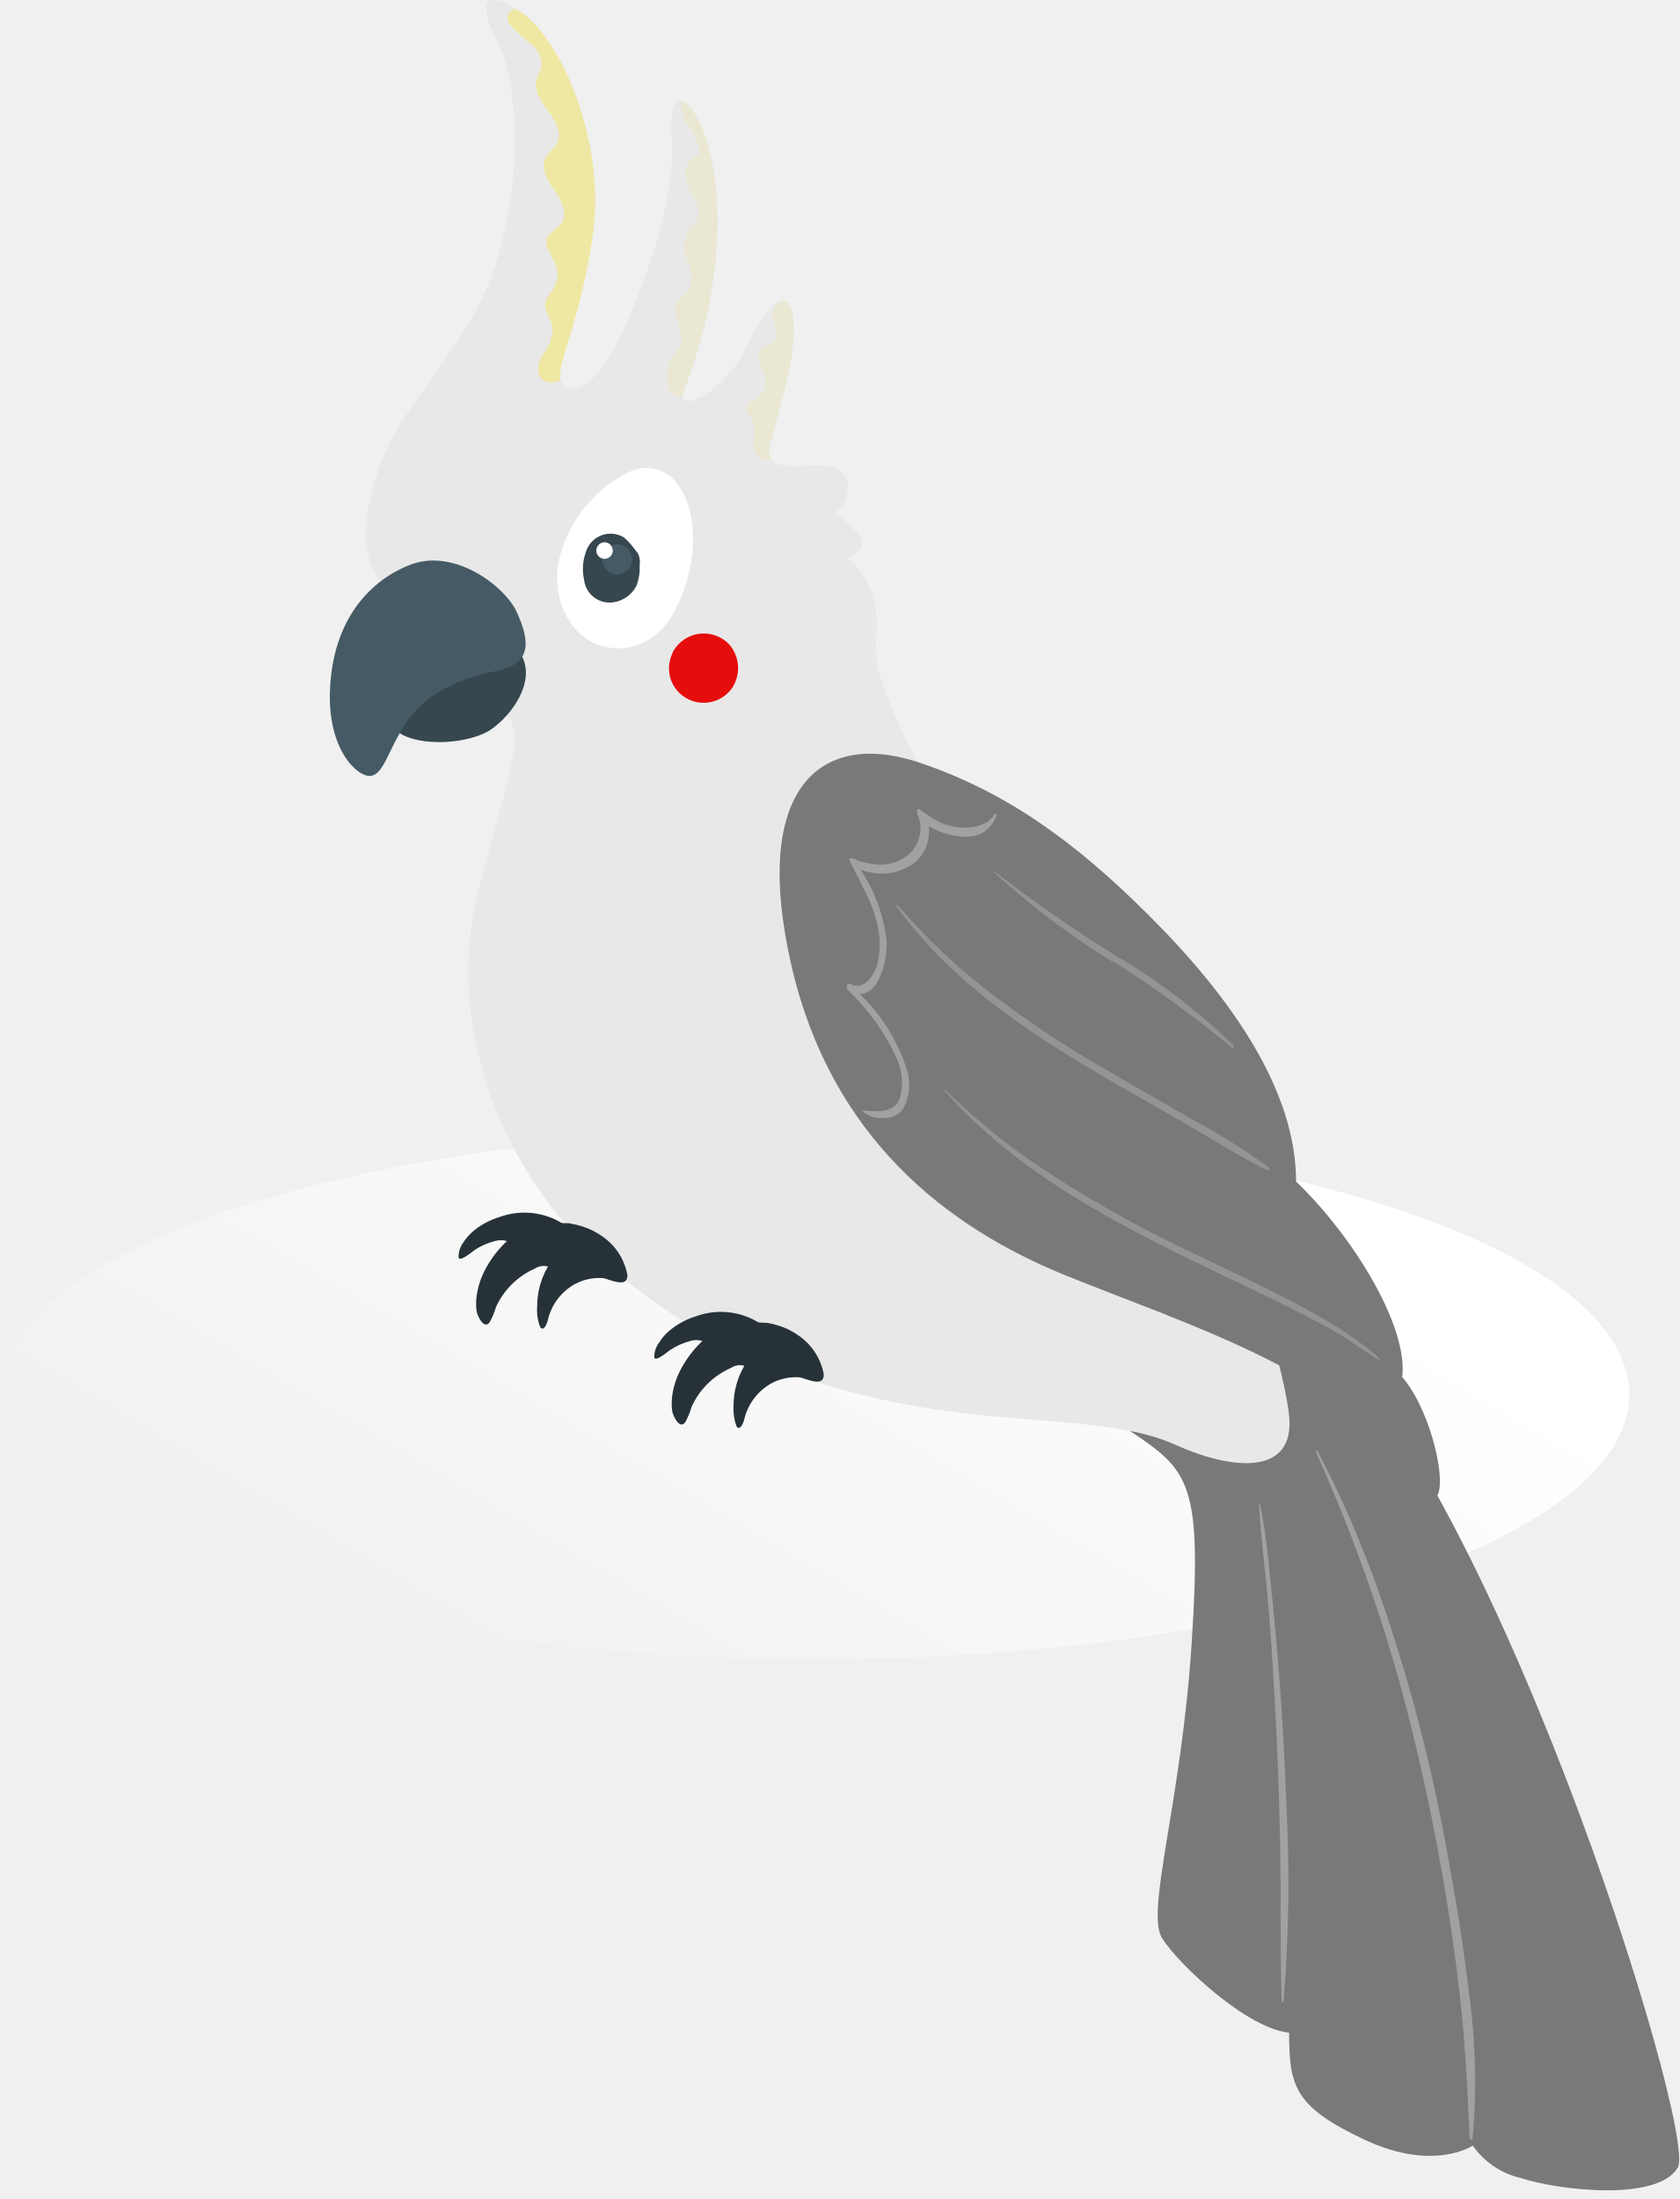
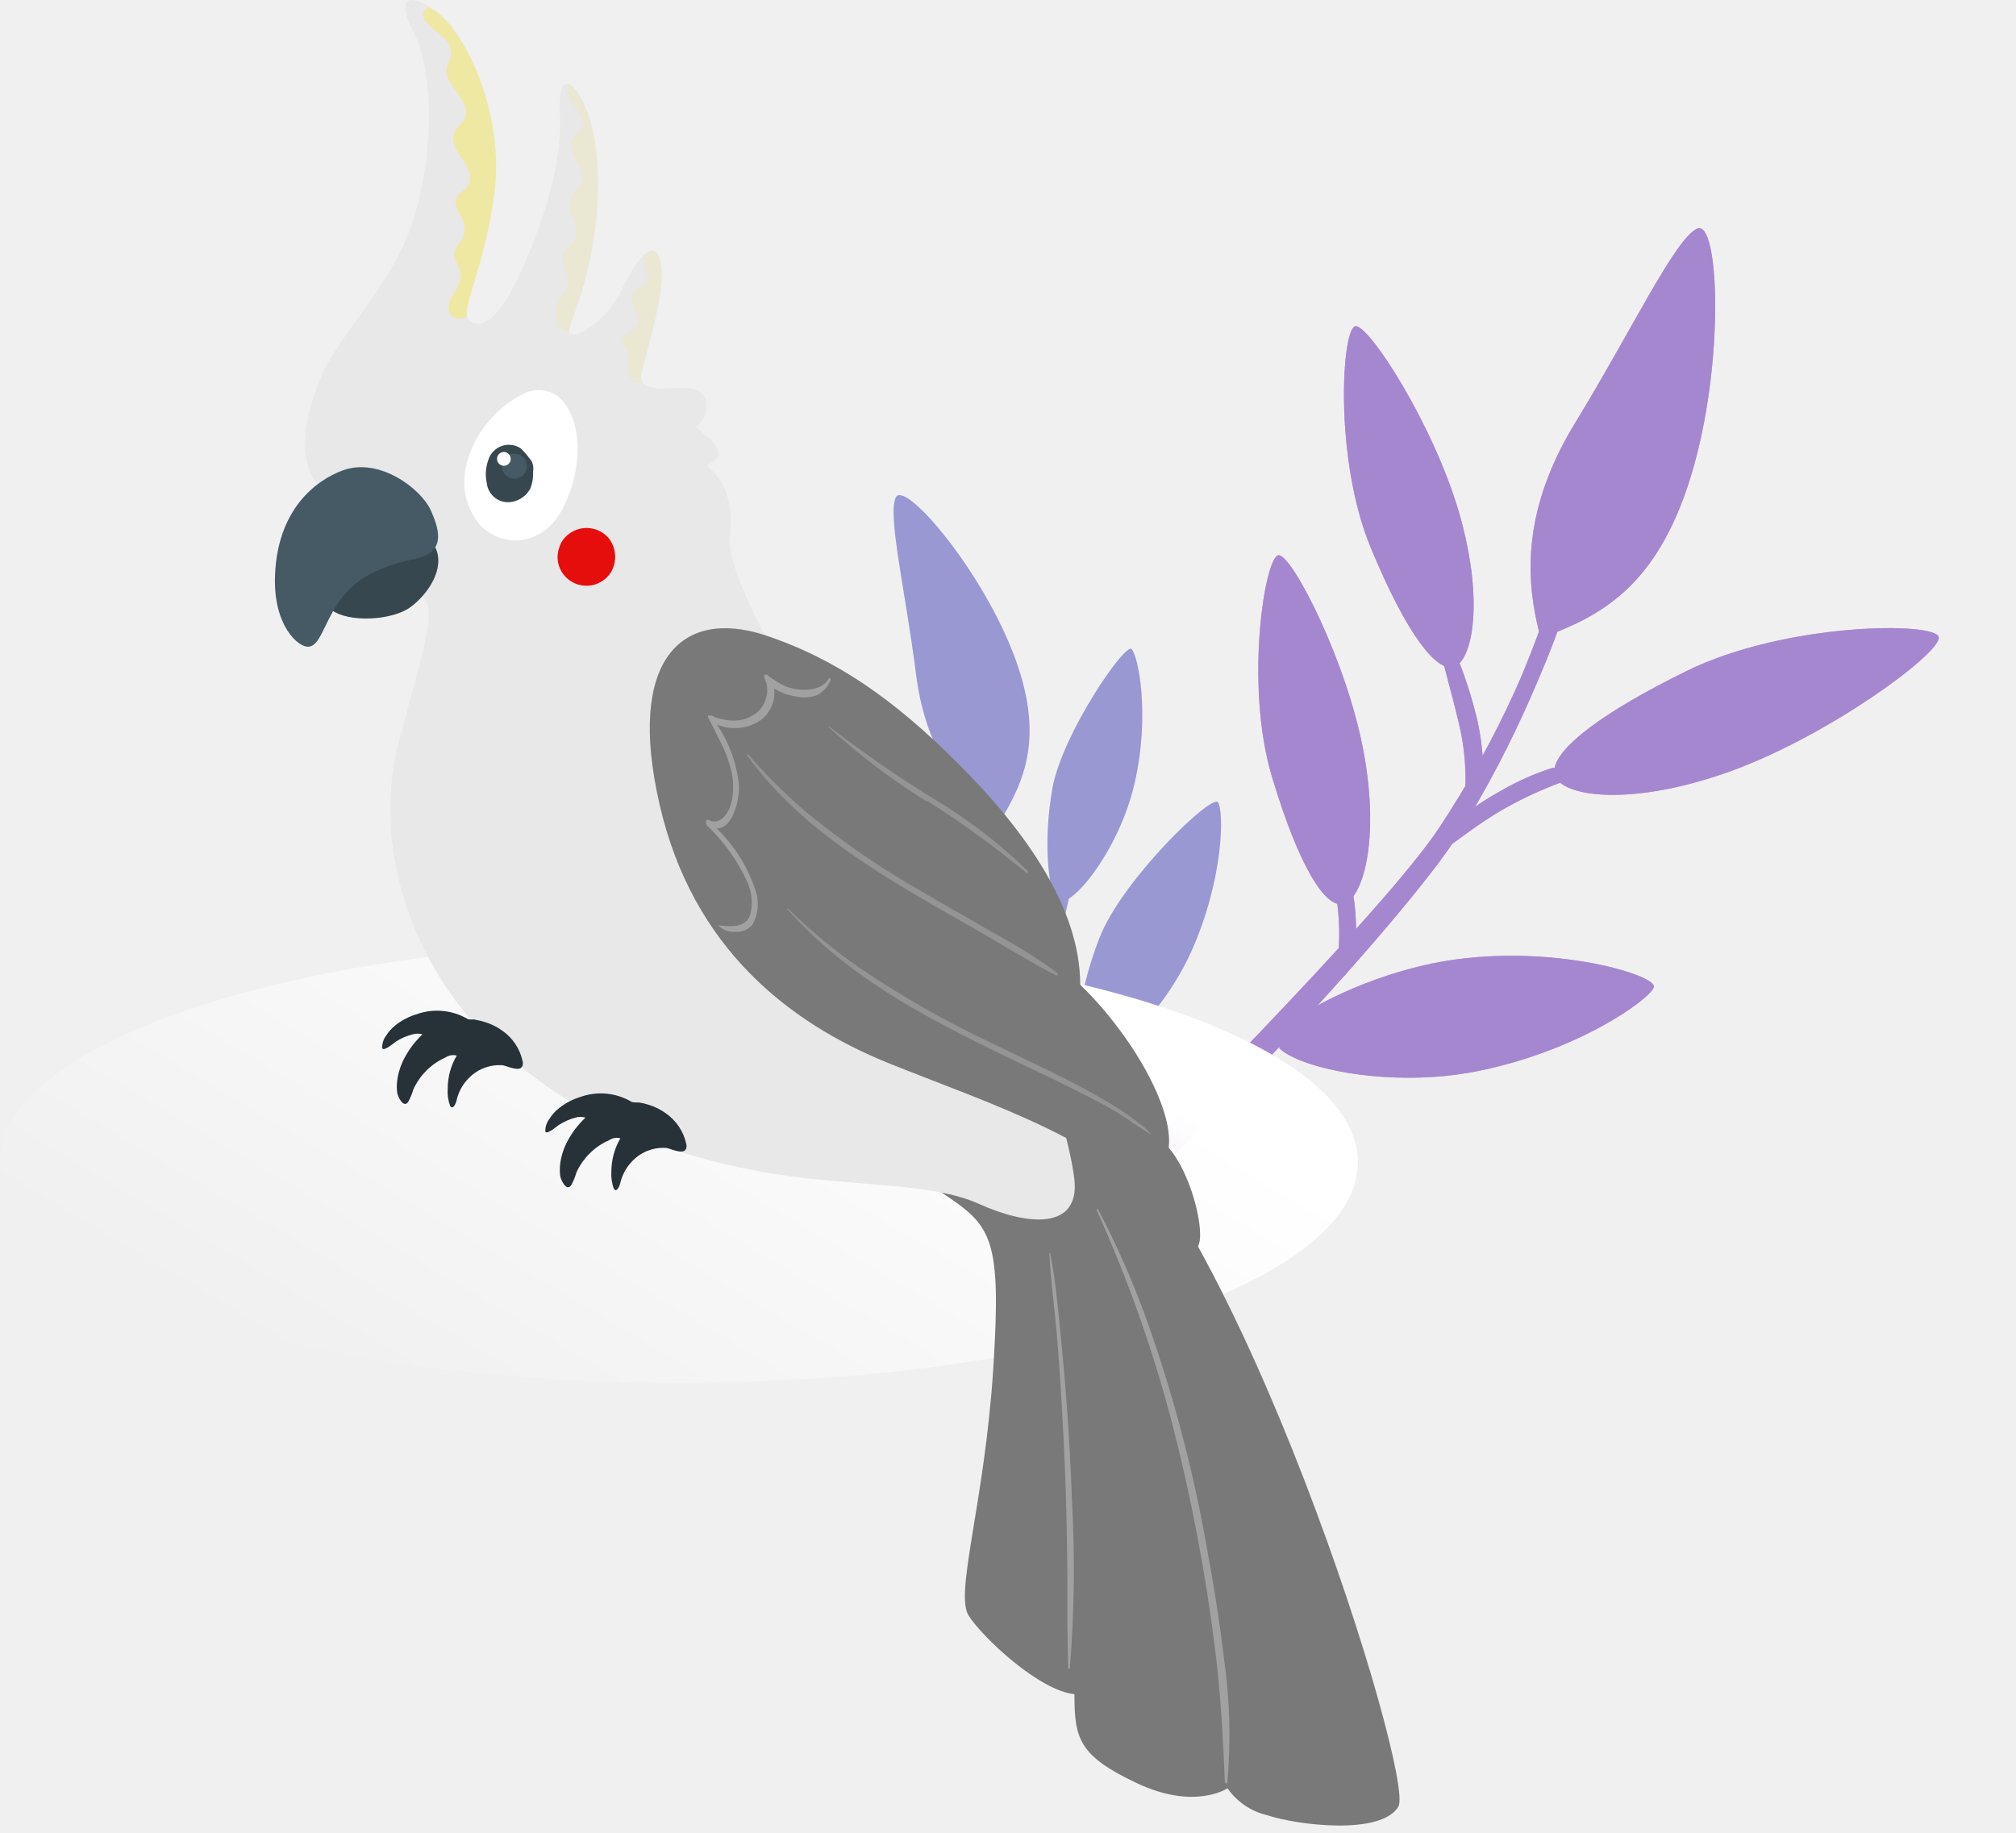
- <svg xmlns="http://www.w3.org/2000/svg" width="168" height="220" viewBox="0 0 168 220" fill="none">
+ <svg xmlns="http://www.w3.org/2000/svg" width="242" height="220" viewBox="0 0 242 220" fill="none">
+   <path d="M181.893 82.857C179.282 88.608 176.218 94.142 172.729 99.407C166.046 109.502 136.728 138.963 128.071 147.336L129.116 149.232C129.132 149.236 129.148 149.237 129.164 149.234C129.18 149.231 129.195 149.225 129.208 149.216C139.132 141.821 168.774 110.388 175.247 99.889C178.471 94.681 181.319 89.25 183.77 83.637C186.325 77.797 188.989 71.31 189.672 64.909C189.722 64.461 188.895 64.775 188.802 65.058C186.347 70.928 184.529 77.035 181.893 82.857Z" fill="#BA68C8" />
+   <path d="M184.942 76.603C183.351 70.59 182.204 62.02 189.081 50.761C195.959 39.502 201.033 28.723 203.706 27.451C206.38 26.178 207.105 43.696 202.966 57.19C198.826 70.684 191.891 74.051 184.942 76.603Z" fill="#BA68C8" />
+   <path d="M174.535 80.059C176.732 79.307 178.209 72.221 175.186 61.677C172.162 51.133 164.42 39.084 162.735 39.151C161.05 39.219 160.109 54.979 164.502 65.635C168.896 76.292 172.475 80.693 174.535 80.059Z" fill="#BA68C8" />
+   <path d="M232.733 76.511C232.514 74.585 214.357 74.697 202.456 80.544C192.121 85.621 187.123 89.663 186.621 92.152C186.468 92.178 186.315 92.204 186.163 92.231C184.164 92.888 182.237 93.743 180.408 94.783C176.922 96.728 172.976 99.381 171.208 103.107C171.104 103.329 171.491 103.295 171.59 103.231C174.704 101.129 177.549 98.743 180.808 96.945C182.888 95.783 185.055 94.783 187.289 93.955C189.562 95.861 197.253 96.372 207.833 92.541C219.708 88.206 232.934 78.425 232.733 76.511Z" fill="#BA68C8" />
+   <path d="M161.242 108.514C163.506 107.971 165.677 101.081 163.694 90.281C161.711 79.481 155.186 66.737 153.52 66.644C151.855 66.552 149.36 82.137 152.678 93.212C155.997 104.288 159.144 109.014 161.242 108.514Z" fill="#BA68C8" />
+   <path d="M177.064 96.453C177.867 95.091 178.208 93.507 178.037 91.935C177.97 90.073 177.733 88.22 177.329 86.4C176.403 82.545 175.058 78.802 173.32 75.239C173.148 74.875 172.276 75.197 172.356 75.576C173.088 79.316 174.207 82.927 175.074 86.628C175.499 88.34 175.766 90.088 175.87 91.849C175.916 92.674 175.935 93.519 175.905 94.357C175.875 95.195 175.667 96.094 176.158 96.67C176.373 96.916 176.968 96.626 177.064 96.453Z" fill="#BA68C8" />
+   <path d="M162.701 109.507C162.588 108.016 162.336 106.539 161.948 105.095C161.569 103.658 160.99 102.282 160.23 101.005C160.05 100.69 159.384 100.929 159.459 101.278C160.001 104.042 160.398 106.832 160.649 109.637C160.766 110.965 160.789 112.3 160.718 113.631C160.684 114.716 160.365 115.772 159.795 116.695C159.329 117.466 159.887 118.25 160.7 117.672C163.209 116.081 162.842 111.996 162.701 109.507Z" fill="#BA68C8" />
+   <path d="M153.727 123.763L153.577 125.831C156.017 128.258 166.964 130.633 177.267 128.593C189.349 126.202 197.972 120.019 198.531 118.509C199.091 117 184.672 112.688 170.903 115.869C162.773 117.758 155.796 121.619 153.727 123.763Z" fill="#BA68C8" />
+   <g opacity="0.65">
+     <path d="M181.893 82.857C179.282 88.608 176.218 94.142 172.729 99.407C166.046 109.502 136.728 138.963 128.071 147.336L129.116 149.232C129.132 149.236 129.148 149.237 129.164 149.234C129.18 149.231 129.195 149.225 129.208 149.216C139.132 141.821 168.774 110.388 175.247 99.889C178.471 94.681 181.319 89.25 183.77 83.637C186.325 77.797 188.989 71.31 189.672 64.909C189.722 64.461 188.895 64.775 188.802 65.058C186.347 70.928 184.529 77.035 181.893 82.857Z" fill="#9998D3" />
+     <path d="M184.942 76.603C183.351 70.59 182.204 62.02 189.081 50.761C195.959 39.502 201.033 28.723 203.706 27.451C206.38 26.178 207.105 43.696 202.966 57.19C198.826 70.684 191.891 74.051 184.942 76.603Z" fill="#9998D3" />
+     <path d="M174.535 80.059C176.732 79.307 178.209 72.221 175.186 61.677C172.162 51.133 164.42 39.084 162.735 39.151C161.05 39.219 160.109 54.979 164.502 65.635C168.896 76.292 172.475 80.693 174.535 80.059Z" fill="#9998D3" />
+     <path d="M232.733 76.511C232.514 74.585 214.357 74.697 202.456 80.544C192.121 85.621 187.123 89.663 186.621 92.152C186.468 92.178 186.315 92.204 186.163 92.231C184.164 92.888 182.237 93.743 180.408 94.783C176.922 96.728 172.976 99.381 171.208 103.107C171.104 103.329 171.491 103.295 171.59 103.231C174.704 101.129 177.549 98.743 180.808 96.945C182.888 95.783 185.055 94.783 187.289 93.955C189.562 95.861 197.253 96.372 207.833 92.541C219.708 88.206 232.934 78.425 232.733 76.511Z" fill="#9998D3" />
+     <path d="M161.242 108.514C163.506 107.971 165.677 101.081 163.694 90.281C161.711 79.481 155.186 66.737 153.52 66.644C151.855 66.552 149.36 82.137 152.678 93.212C155.997 104.288 159.144 109.014 161.242 108.514Z" fill="#9998D3" />
+     <path d="M177.064 96.453C177.867 95.091 178.208 93.507 178.037 91.935C177.97 90.073 177.733 88.22 177.329 86.4C176.403 82.545 175.058 78.802 173.32 75.239C173.148 74.875 172.276 75.197 172.356 75.576C173.088 79.316 174.207 82.927 175.074 86.628C175.499 88.34 175.766 90.088 175.87 91.849C175.916 92.674 175.935 93.519 175.905 94.357C175.875 95.195 175.667 96.094 176.158 96.67C176.373 96.916 176.968 96.626 177.064 96.453Z" fill="#9998D3" />
+     <path d="M162.701 109.507C162.588 108.016 162.336 106.539 161.948 105.095C161.569 103.658 160.99 102.282 160.23 101.005C160.05 100.69 159.384 100.929 159.459 101.278C160.001 104.042 160.398 106.832 160.649 109.637C160.766 110.965 160.789 112.3 160.718 113.631C160.684 114.716 160.365 115.772 159.795 116.695C159.329 117.466 159.887 118.25 160.7 117.672C163.209 116.081 162.842 111.996 162.701 109.507Z" fill="#9998D3" />
+     <path d="M153.727 123.763L153.577 125.831C156.017 128.258 166.964 130.633 177.267 128.593C189.349 126.202 197.972 120.019 198.531 118.509C199.091 117 184.672 112.688 170.903 115.869C162.773 117.758 155.796 121.619 153.727 123.763Z" fill="#9998D3" />
+   </g>
+   <path d="M119.991 98.677C116.138 95.8 111.261 91.149 109.962 80.954C108.663 70.76 106.508 61.812 107.532 59.705C108.555 57.598 117.482 67.936 121.512 78.121C125.543 88.304 122.984 93.752 119.991 98.677Z" fill="#9998D3" />
+   <path d="M126.86 108.094C128.342 109.413 134.303 102.269 136.196 94.028C138.09 85.787 136.627 78.685 135.835 77.909C135.043 77.132 127.53 88.075 126.343 94.562C125.156 101.049 125.907 107.204 126.86 108.094Z" fill="#9998D3" />
+   <path d="M129.562 127.711C130.885 129.481 139.056 122.95 142.98 114.269C146.903 105.587 146.953 97.315 146.199 96.297C145.444 95.279 134.728 105.59 132 112.528C129.271 119.466 128.659 126.561 129.562 127.711Z" fill="#9998D3" />
+   <path d="M121.452 121.145C123.441 120.193 118.681 110.888 110.892 105.288C103.103 99.688 95.062 98.043 93.915 98.506C92.769 98.969 97.923 109.479 107.031 115.624C113.225 119.799 120.158 121.759 121.452 121.145Z" fill="#9998D3" />
+   <path d="M117.522 91.196C120.882 99.103 123.467 107.317 125.24 115.723L125.327 114.483C125.525 112.388 125.88 110.311 126.388 108.269C126.673 106.223 127.413 104.266 128.553 102.543C128.776 102.285 128.989 102.704 128.992 102.908C128.828 105.131 128.474 107.336 127.933 109.498C127.612 111.391 127.374 113.317 127.183 115.235C126.913 117.889 126.898 120.562 126.852 123.241C127.332 125.594 127.771 127.985 128.147 130.372C128.504 128.885 129.015 127.439 129.673 126.058C130.05 125.319 130.457 124.574 130.869 123.859C131.159 123.209 131.6 122.638 132.156 122.194C132.451 121.987 132.623 122.539 132.596 122.748C132.24 124.207 131.735 125.625 131.087 126.98C130.604 128.382 130.107 129.802 129.756 131.244C129.369 132.762 129.108 134.31 128.974 135.871L128.991 137.439C129.192 139.635 129.494 144.627 129.677 148.099L127.462 149.294C127.449 145.777 127.268 142.263 126.921 138.75C126.56 134.979 126.149 131.372 125.789 129.077C125.191 127.76 124.525 126.473 123.796 125.223C123.015 123.83 122.116 122.507 121.111 121.266C119.995 119.885 118.644 118.686 117.498 117.311C117.322 117.105 117.324 116.288 117.722 116.503C119.314 117.338 120.729 118.473 121.89 119.845C123.053 121.034 124.104 122.327 125.031 123.708C124.731 121.953 124.434 120.212 123.985 118.498C121.965 109.416 118.861 100.52 117.085 91.397C117.002 91.002 117.35 90.833 117.522 91.196Z" fill="#9998D3" />
  <ellipse cx="81.5" cy="139.5" rx="81.5" ry="26.5" fill="url(#paint0_linear_103_2761)" />
  <path d="M113.004 143.133C119.031 147.13 120.256 148.371 119.225 164.375C118.193 180.378 114.567 191.257 116.276 193.932C117.984 196.607 124.785 202.957 128.975 203.36C128.975 208.695 129.491 210.757 136.469 214.045C143.448 217.333 147.348 214.658 147.348 214.658C148.475 216.273 150.155 217.42 152.07 217.881C155.761 219.106 165.817 220.331 167.864 216.849C169.911 213.368 148.524 144.6 129.7 131.272C110.877 117.943 113.004 143.133 113.004 143.133Z" fill="#797979" />
-   <path opacity="0.3" d="M127.428 161.345C127.057 157.718 126.783 154.012 126.058 150.434C126.058 150.353 125.961 150.434 125.961 150.434C126.122 153.657 126.573 156.88 126.847 160.023C127.121 163.166 127.331 166.47 127.508 169.693C127.884 176.139 128.088 182.618 128.121 189.129C128.121 192.804 128.121 196.494 128.217 200.185C128.217 200.346 128.411 200.411 128.427 200.185C128.953 193.666 129.045 187.119 128.701 180.588C128.475 174.152 128.051 167.737 127.428 161.345ZM146.928 199.105C146.396 194.544 145.655 190 144.817 185.487C143.238 176.569 140.936 167.794 137.935 159.249C136.236 154.4 134.184 149.681 131.795 145.132C131.795 145.003 131.618 145.212 131.666 145.309C135.388 153.538 138.407 162.067 140.691 170.805C142.954 179.585 144.661 188.499 145.8 197.494C146.493 202.909 146.815 208.372 147.025 213.836C147.025 214.013 147.299 214.255 147.331 213.948C147.771 209.002 147.636 204.021 146.928 199.105V199.105Z" fill="white" />
-   <path d="M39.852 59.457C35.501 57.152 36.081 51.399 38.402 45.581C40.723 39.763 47.508 34.154 49.973 25.194C52.439 16.233 51.585 7.466 49.683 3.936C47.782 0.407 48.378 -1.415 52.278 1.325C56.178 4.065 60.53 14.057 59.369 23.018C58.209 31.979 55.324 36.894 56.146 38.2C56.968 39.505 59.369 39.505 62.367 32.994C65.365 26.483 67.573 19.118 67.202 13.654C66.831 8.191 69.087 9.609 70.538 13.509C71.988 17.409 72.262 23.775 70.973 30.431C69.684 37.087 67.75 39.682 68.507 40.101C69.265 40.52 72.843 38.651 74.728 34.605C76.614 30.56 78.773 28.385 79.354 31.705C79.934 35.025 77.742 41.697 77.049 44.598C76.356 47.499 80.079 46.338 82.835 46.628C85.591 46.918 85.139 50.238 83.544 51.254C85.719 53.123 87.67 54.574 84.817 55.879C87.17 57.765 88.04 60.505 87.605 64.55C87.17 68.595 94.39 83.889 108.137 98.394C121.885 112.899 128.235 135.268 128.96 141.489C129.685 147.71 123.319 147.13 117.533 144.519C111.747 141.908 102.658 142.472 92.956 140.909C77.613 138.459 67.17 132.69 58.821 124.793C50.473 116.896 44.317 102.649 47.878 89.047C51.891 73.833 52.713 73.011 49.571 70.4C46.081 66.982 42.834 63.326 39.852 59.457V59.457Z" fill="#E8E8E8" />
+   <path opacity="0.3" d="M127.428 161.345C127.057 157.718 126.783 154.012 126.058 150.434C126.058 150.353 125.961 150.434 125.961 150.434C126.122 153.657 126.573 156.88 126.847 160.023C127.121 163.166 127.331 166.47 127.508 169.693C127.884 176.139 128.088 182.618 128.121 189.129C128.121 192.804 128.121 196.494 128.217 200.185C128.217 200.346 128.411 200.411 128.427 200.185C128.953 193.666 129.045 187.119 128.701 180.588C128.475 174.152 128.051 167.737 127.428 161.345ZM146.928 199.105C146.396 194.544 145.655 190 144.817 185.487C143.238 176.569 140.936 167.794 137.935 159.249C136.236 154.4 134.184 149.681 131.795 145.132C131.795 145.003 131.618 145.212 131.666 145.309C135.388 153.538 138.407 162.067 140.691 170.805C142.954 179.585 144.661 188.499 145.8 197.494C146.493 202.909 146.815 208.372 147.025 213.836C147.025 214.013 147.299 214.255 147.331 213.948C147.771 209.002 147.636 204.021 146.928 199.105Z" fill="white" />
+   <path d="M39.852 59.457C35.501 57.152 36.081 51.399 38.402 45.581C40.723 39.763 47.508 34.154 49.973 25.194C52.439 16.233 51.585 7.466 49.683 3.936C47.782 0.407 48.378 -1.415 52.278 1.325C56.178 4.065 60.53 14.057 59.369 23.018C58.209 31.979 55.324 36.894 56.146 38.2C56.968 39.505 59.369 39.505 62.367 32.994C65.365 26.483 67.573 19.118 67.202 13.654C66.831 8.191 69.087 9.609 70.538 13.509C71.988 17.409 72.262 23.775 70.973 30.431C69.684 37.087 67.75 39.682 68.507 40.101C69.265 40.52 72.843 38.651 74.728 34.605C76.614 30.56 78.773 28.385 79.354 31.705C79.934 35.025 77.742 41.697 77.049 44.598C76.356 47.499 80.079 46.338 82.835 46.628C85.591 46.918 85.139 50.238 83.544 51.254C85.719 53.123 87.67 54.574 84.817 55.879C87.17 57.765 88.04 60.505 87.605 64.55C87.17 68.595 94.39 83.889 108.137 98.394C121.885 112.899 128.235 135.268 128.96 141.489C129.685 147.71 123.319 147.13 117.533 144.519C111.747 141.908 102.658 142.472 92.956 140.909C77.613 138.459 67.17 132.69 58.821 124.793C50.473 116.896 44.317 102.649 47.878 89.047C51.891 73.833 52.713 73.011 49.571 70.4C46.081 66.982 42.834 63.326 39.852 59.457Z" fill="#E8E8E8" />
  <path opacity="0.3" d="M52.278 1.325C52.011 1.161 51.737 1.011 51.456 0.874C51.277 0.95 51.121 1.072 51.005 1.228C50.889 1.383 50.817 1.567 50.795 1.76C50.799 1.939 50.838 2.114 50.91 2.278C50.981 2.441 51.085 2.588 51.214 2.711C51.85 3.335 52.517 3.927 53.212 4.484C53.558 4.765 53.825 5.131 53.986 5.547C54.147 5.962 54.197 6.412 54.131 6.853C54.018 7.208 53.809 7.53 53.696 7.901C53.341 9.013 54.147 10.141 54.872 11.124C55.598 12.107 56.275 13.3 55.727 14.347C55.436 14.879 54.872 15.217 54.598 15.765C54.034 16.829 54.792 18.086 55.485 19.085C56.178 20.085 56.839 21.439 56.113 22.405C55.743 22.921 55.05 23.179 54.776 23.743C54.357 24.678 55.275 25.613 55.63 26.564C55.751 26.907 55.8 27.271 55.775 27.634C55.75 27.997 55.651 28.351 55.485 28.675C55.163 29.271 54.614 29.771 54.534 30.448C54.453 31.124 55.227 32.059 55.307 33.042C55.222 33.937 54.868 34.785 54.292 35.476C53.841 36.249 53.583 37.361 54.292 37.958C54.521 38.129 54.794 38.232 55.079 38.255C55.365 38.278 55.65 38.22 55.904 38.087C55.956 38.06 56.004 38.028 56.049 37.99C55.71 36.378 58.273 31.543 59.353 23.147C60.529 14.057 56.178 4.097 52.278 1.325Z" fill="#FFE600" />
-   <path opacity="0.3" d="M68.331 39.763C68.331 38.828 69.813 36.104 70.942 30.399C72.231 23.743 71.957 17.377 70.506 13.477C69.797 11.543 68.895 10.254 68.169 10.028C68.091 10.897 68.325 11.766 68.83 12.478C69.341 13.188 69.718 13.985 69.942 14.831C69.991 14.999 69.991 15.178 69.942 15.346C69.815 15.513 69.649 15.646 69.459 15.733C69.189 15.908 68.966 16.147 68.808 16.427C68.651 16.708 68.565 17.023 68.556 17.345C68.629 18.203 68.929 19.027 69.427 19.73C69.672 20.084 69.825 20.493 69.873 20.92C69.921 21.348 69.862 21.781 69.701 22.18C69.459 22.631 68.975 22.921 68.701 23.356C68.512 23.815 68.426 24.309 68.448 24.805C68.47 25.3 68.601 25.785 68.83 26.225C69.07 26.662 69.196 27.153 69.196 27.651C69.196 28.15 69.07 28.64 68.83 29.078C68.54 29.4 68.121 29.593 67.847 29.932C66.8 31.285 68.83 33.397 67.944 34.863C67.732 35.138 67.506 35.401 67.267 35.653C66.871 36.335 66.707 37.127 66.8 37.909C66.77 38.318 66.843 38.728 67.009 39.102C67.161 39.309 67.36 39.478 67.59 39.593C67.82 39.708 68.074 39.766 68.331 39.763V39.763Z" fill="#EFE7A2" />
+   <path opacity="0.3" d="M68.331 39.763C68.331 38.828 69.813 36.104 70.942 30.399C72.231 23.743 71.957 17.377 70.506 13.477C69.797 11.543 68.895 10.254 68.169 10.028C68.091 10.897 68.325 11.766 68.83 12.478C69.341 13.188 69.718 13.985 69.942 14.831C69.991 14.999 69.991 15.178 69.942 15.346C69.815 15.513 69.649 15.646 69.459 15.733C69.189 15.908 68.966 16.147 68.808 16.427C68.651 16.708 68.565 17.023 68.556 17.345C68.629 18.203 68.929 19.027 69.427 19.73C69.672 20.084 69.825 20.493 69.873 20.92C69.921 21.348 69.862 21.781 69.701 22.18C69.459 22.631 68.975 22.921 68.701 23.356C68.512 23.815 68.426 24.309 68.448 24.805C68.47 25.3 68.601 25.785 68.83 26.225C69.07 26.662 69.196 27.153 69.196 27.651C69.196 28.15 69.07 28.64 68.83 29.078C68.54 29.4 68.121 29.593 67.847 29.932C66.8 31.285 68.83 33.397 67.944 34.863C67.732 35.138 67.506 35.401 67.267 35.653C66.871 36.335 66.707 37.127 66.8 37.909C66.77 38.318 66.843 38.728 67.009 39.102C67.161 39.309 67.36 39.478 67.59 39.593C67.82 39.708 68.074 39.766 68.331 39.763Z" fill="#EFE7A2" />
  <path opacity="0.3" d="M74.68 40.939C74.68 41.294 75.034 41.552 75.228 41.858C75.509 42.576 75.565 43.363 75.389 44.114C75.389 44.872 75.599 45.823 76.356 45.984C76.611 46.018 76.871 45.99 77.114 45.903C77.002 45.7 76.936 45.476 76.919 45.245C76.903 45.014 76.936 44.782 77.017 44.566C77.726 41.681 79.902 35.025 79.322 31.672C79.144 30.593 78.773 30.061 78.322 30.061C78.098 30.111 77.891 30.22 77.721 30.375C77.551 30.531 77.425 30.728 77.355 30.947C77.049 31.979 78.145 33.203 77.484 34.058C77.13 34.509 76.437 34.557 76.066 35.008C75.163 36.104 77.226 37.829 76.469 39.054C76.001 39.843 74.551 40.037 74.68 40.939Z" fill="#EFE7A2" />
-   <path d="M62.739 47.321C61.389 47.995 60.176 48.913 59.161 50.029C57.557 51.694 56.442 53.768 55.937 56.024C55.675 57.156 55.66 58.33 55.893 59.468C56.127 60.606 56.604 61.679 57.291 62.616C58.005 63.534 58.977 64.218 60.083 64.58C61.189 64.942 62.377 64.965 63.496 64.646C65.994 63.808 67.316 62.036 68.411 59.054C69.507 56.072 70.168 50.754 67.203 47.773C66.596 47.247 65.841 46.922 65.042 46.841C64.243 46.76 63.438 46.928 62.739 47.321V47.321Z" fill="white" />
-   <path d="M67.12 65.758C66.87 66.484 66.87 67.273 67.12 67.999C67.337 68.609 67.721 69.146 68.227 69.55C68.733 69.954 69.341 70.209 69.984 70.286C70.627 70.363 71.279 70.259 71.866 69.986C72.453 69.713 72.953 69.281 73.308 68.74C73.707 68.089 73.891 67.329 73.833 66.569C73.775 65.807 73.479 65.084 72.986 64.501C72.613 64.099 72.151 63.79 71.638 63.598C71.124 63.406 70.573 63.337 70.028 63.397C69.483 63.456 68.959 63.643 68.499 63.941C68.039 64.239 67.655 64.641 67.377 65.114C67.275 65.322 67.189 65.537 67.12 65.758V65.758Z" fill="#E60D0D" />
-   <path d="M62.43 53.768C62.097 53.564 61.721 53.438 61.332 53.401C60.943 53.363 60.55 53.415 60.183 53.551C59.817 53.688 59.486 53.906 59.217 54.189C58.947 54.473 58.745 54.813 58.627 55.186C58.297 56.084 58.23 57.056 58.434 57.99C58.471 58.347 58.583 58.693 58.762 59.003C58.941 59.314 59.184 59.584 59.474 59.795C59.764 60.007 60.096 60.154 60.447 60.229C60.798 60.304 61.161 60.305 61.512 60.231C61.97 60.142 62.402 59.951 62.776 59.672C63.15 59.393 63.456 59.033 63.671 58.619C63.921 57.978 64.031 57.291 63.994 56.604C64.06 56.201 64.01 55.787 63.849 55.412C63.773 55.291 63.687 55.178 63.591 55.073C63.256 54.595 62.866 54.157 62.43 53.768V53.768Z" fill="#37474F" />
-   <path d="M63.22 55.67C63.279 55.961 63.249 56.262 63.136 56.537C63.023 56.811 62.83 57.045 62.584 57.21C62.337 57.375 62.047 57.463 61.75 57.463C61.453 57.463 61.163 57.375 60.917 57.209C60.67 57.044 60.478 56.81 60.365 56.535C60.252 56.261 60.223 55.959 60.281 55.668C60.34 55.377 60.484 55.11 60.694 54.901C60.905 54.692 61.172 54.55 61.464 54.493C61.656 54.453 61.855 54.452 62.048 54.49C62.241 54.528 62.425 54.604 62.589 54.713C62.752 54.823 62.892 54.964 63.001 55.128C63.109 55.292 63.184 55.476 63.22 55.67V55.67Z" fill="#455A64" />
-   <path d="M61.286 54.912C61.31 55.019 61.312 55.129 61.292 55.237C61.272 55.344 61.231 55.447 61.172 55.538C61.112 55.63 61.035 55.709 60.944 55.77C60.854 55.831 60.752 55.874 60.645 55.895C60.537 55.916 60.427 55.916 60.32 55.895C60.213 55.873 60.111 55.83 60.021 55.769C59.93 55.707 59.853 55.628 59.794 55.536C59.734 55.445 59.694 55.342 59.674 55.234C59.636 55.021 59.682 54.801 59.802 54.621C59.922 54.441 60.107 54.314 60.319 54.267C60.533 54.225 60.755 54.269 60.936 54.39C61.117 54.511 61.243 54.698 61.286 54.912V54.912Z" fill="white" />
+   <path d="M62.739 47.321C61.389 47.995 60.176 48.913 59.161 50.029C57.557 51.694 56.442 53.768 55.937 56.024C55.675 57.156 55.66 58.33 55.893 59.468C56.127 60.606 56.604 61.679 57.291 62.616C58.005 63.534 58.977 64.218 60.083 64.58C61.189 64.942 62.377 64.965 63.496 64.646C65.994 63.808 67.316 62.036 68.411 59.054C69.507 56.072 70.168 50.754 67.203 47.773C66.596 47.247 65.841 46.922 65.042 46.841C64.243 46.76 63.438 46.928 62.739 47.321Z" fill="white" />
+   <path d="M67.12 65.758C66.87 66.484 66.87 67.273 67.12 67.999C67.337 68.609 67.721 69.146 68.227 69.55C68.733 69.954 69.341 70.209 69.984 70.286C70.627 70.363 71.279 70.259 71.866 69.986C72.453 69.713 72.953 69.281 73.308 68.74C73.707 68.089 73.891 67.329 73.833 66.569C73.775 65.807 73.479 65.084 72.986 64.501C72.613 64.099 72.151 63.79 71.638 63.598C71.124 63.406 70.573 63.337 70.028 63.397C69.483 63.456 68.959 63.643 68.499 63.941C68.039 64.239 67.655 64.641 67.377 65.114C67.275 65.322 67.189 65.537 67.12 65.758Z" fill="#E60D0D" />
+   <path d="M62.43 53.768C62.097 53.564 61.721 53.438 61.332 53.401C60.943 53.363 60.55 53.415 60.183 53.551C59.817 53.688 59.486 53.906 59.217 54.189C58.947 54.473 58.745 54.813 58.627 55.186C58.297 56.084 58.23 57.056 58.434 57.99C58.471 58.347 58.583 58.693 58.762 59.003C58.941 59.314 59.184 59.584 59.474 59.795C59.764 60.007 60.096 60.154 60.447 60.229C60.798 60.304 61.161 60.305 61.512 60.231C61.97 60.142 62.402 59.951 62.776 59.672C63.15 59.393 63.456 59.033 63.671 58.619C63.921 57.978 64.031 57.291 63.994 56.604C64.06 56.201 64.01 55.787 63.849 55.412C63.773 55.291 63.687 55.178 63.591 55.073C63.256 54.595 62.866 54.157 62.43 53.768Z" fill="#37474F" />
+   <path d="M63.22 55.67C63.279 55.961 63.249 56.262 63.136 56.537C63.023 56.811 62.83 57.045 62.584 57.21C62.337 57.375 62.047 57.463 61.75 57.463C61.453 57.463 61.163 57.375 60.917 57.209C60.67 57.044 60.478 56.81 60.365 56.535C60.252 56.261 60.223 55.959 60.281 55.668C60.34 55.377 60.484 55.11 60.694 54.901C60.905 54.692 61.172 54.55 61.464 54.493C61.656 54.453 61.855 54.452 62.048 54.49C62.241 54.528 62.425 54.604 62.589 54.713C62.752 54.823 62.892 54.964 63.001 55.128C63.109 55.292 63.184 55.476 63.22 55.67Z" fill="#455A64" />
+   <path d="M61.286 54.912C61.31 55.019 61.312 55.129 61.292 55.237C61.272 55.344 61.231 55.447 61.172 55.538C61.112 55.63 61.035 55.709 60.944 55.77C60.854 55.831 60.752 55.874 60.645 55.895C60.537 55.916 60.427 55.916 60.32 55.895C60.213 55.873 60.111 55.83 60.021 55.769C59.93 55.707 59.853 55.628 59.794 55.536C59.734 55.445 59.694 55.342 59.674 55.234C59.636 55.021 59.682 54.801 59.802 54.621C59.922 54.441 60.107 54.314 60.319 54.267C60.533 54.225 60.755 54.269 60.936 54.39C61.117 54.511 61.243 54.698 61.286 54.912Z" fill="white" />
  <path d="M39.755 73.188C41.85 74.8 47.104 74.461 49.247 72.898C51.391 71.335 53.486 68.192 52.245 65.694C47.974 64.227 38.852 66.951 39.755 73.188Z" fill="#37474F" />
  <path d="M41.158 56.459C37.854 57.668 33.357 61.165 33.019 68.949C32.729 75.09 35.855 77.83 37.129 77.62C38.402 77.41 38.837 75.058 40.513 72.495C42.189 69.933 44.719 68.144 49.796 67.096C53.406 66.339 52.89 63.873 51.714 61.262C50.537 58.651 45.525 54.864 41.158 56.459Z" fill="#455A64" />
  <path d="M91.746 76.218C81.722 72.995 75.211 79.296 79.176 96.573C83.14 113.85 94.776 122.794 106.574 127.581C118.371 132.367 134.455 137.347 140.289 146.711C146.123 156.075 144.447 142.553 140.289 137.766C140.901 132.932 135.712 124.035 129.668 118.201C129.668 109.047 123.141 99.764 115.018 91.657C107.347 83.97 100.336 79.055 91.746 76.218Z" fill="#797979" />
-   <path opacity="0.3" d="M99.467 82.1C99.546 81.966 99.616 81.826 99.676 81.681C99.692 81.618 99.692 81.552 99.676 81.488C99.669 81.461 99.651 81.438 99.628 81.423C99.604 81.408 99.575 81.402 99.547 81.407C99.513 81.426 99.485 81.454 99.467 81.488C99.192 81.938 98.779 82.289 98.29 82.487C97.804 82.684 97.284 82.788 96.759 82.793C95.907 82.825 95.057 82.683 94.261 82.374C93.483 81.999 92.748 81.54 92.07 81.004C92.07 81.004 91.876 80.892 91.779 81.004C91.683 81.117 91.779 81.472 91.86 81.617C92.119 82.251 92.17 82.951 92.005 83.615C91.824 84.451 91.343 85.191 90.651 85.694C89.793 86.299 88.748 86.579 87.702 86.484C87.183 86.444 86.669 86.346 86.171 86.194C85.913 86.194 85.687 86.001 85.446 85.92C85.204 85.84 84.865 85.807 85.01 86.113C85.558 87.177 86.09 88.257 86.622 89.337C87.168 90.42 87.574 91.568 87.831 92.753C88.108 94.033 88.069 95.36 87.718 96.621C87.364 97.733 86.397 99.103 85.075 98.442C84.656 98.249 84.672 98.878 84.849 99.071C86.877 100.993 88.518 103.285 89.684 105.824C90.274 107.083 90.399 108.51 90.039 109.853C89.442 111.464 87.557 111.207 86.203 111.078C86.48 111.358 86.816 111.574 87.187 111.707C87.558 111.841 87.954 111.89 88.347 111.851C88.726 111.874 89.106 111.805 89.453 111.651C89.801 111.496 90.107 111.261 90.345 110.965C90.688 110.333 90.894 109.637 90.95 108.92C91.005 108.204 90.909 107.484 90.667 106.807C89.736 104.014 88.144 101.487 86.026 99.442C88.024 99.442 88.766 95.944 88.717 94.317C88.456 91.691 87.548 89.172 86.074 86.984C86.942 87.341 87.885 87.474 88.818 87.37C89.75 87.265 90.641 86.928 91.409 86.387C91.958 85.944 92.385 85.368 92.65 84.714C92.915 84.06 93.009 83.349 92.924 82.648C93.749 83.157 94.671 83.486 95.631 83.615C96.476 83.806 97.359 83.733 98.162 83.406C98.706 83.096 99.157 82.645 99.467 82.1V82.1Z" fill="white" />
+   <path opacity="0.3" d="M99.467 82.1C99.546 81.966 99.616 81.826 99.676 81.681C99.692 81.618 99.692 81.552 99.676 81.488C99.669 81.461 99.651 81.438 99.628 81.423C99.604 81.408 99.575 81.402 99.547 81.407C99.513 81.426 99.485 81.454 99.467 81.488C99.192 81.938 98.779 82.289 98.29 82.487C97.804 82.684 97.284 82.788 96.759 82.793C95.907 82.825 95.057 82.683 94.261 82.374C93.483 81.999 92.748 81.54 92.07 81.004C92.07 81.004 91.876 80.892 91.779 81.004C91.683 81.117 91.779 81.472 91.86 81.617C92.119 82.251 92.17 82.951 92.005 83.615C91.824 84.451 91.343 85.191 90.651 85.694C89.793 86.299 88.748 86.579 87.702 86.484C87.183 86.444 86.669 86.346 86.171 86.194C85.913 86.194 85.687 86.001 85.446 85.92C85.204 85.84 84.865 85.807 85.01 86.113C85.558 87.177 86.09 88.257 86.622 89.337C87.168 90.42 87.574 91.568 87.831 92.753C88.108 94.033 88.069 95.36 87.718 96.621C87.364 97.733 86.397 99.103 85.075 98.442C84.656 98.249 84.672 98.878 84.849 99.071C86.877 100.993 88.518 103.285 89.684 105.824C90.274 107.083 90.399 108.51 90.039 109.853C89.442 111.464 87.557 111.207 86.203 111.078C86.48 111.358 86.816 111.574 87.187 111.707C87.558 111.841 87.954 111.89 88.347 111.851C88.726 111.874 89.106 111.805 89.453 111.651C89.801 111.496 90.107 111.261 90.345 110.965C90.688 110.333 90.894 109.637 90.95 108.92C91.005 108.204 90.909 107.484 90.667 106.807C89.736 104.014 88.144 101.487 86.026 99.442C88.024 99.442 88.766 95.944 88.717 94.317C88.456 91.691 87.548 89.172 86.074 86.984C86.942 87.341 87.885 87.474 88.818 87.37C89.75 87.265 90.641 86.928 91.409 86.387C91.958 85.944 92.385 85.368 92.65 84.714C92.915 84.06 93.009 83.349 92.924 82.648C93.749 83.157 94.671 83.486 95.631 83.615C96.476 83.806 97.359 83.733 98.162 83.406C98.706 83.096 99.157 82.645 99.467 82.1Z" fill="white" />
  <path opacity="0.2" d="M136.872 134.93L136.663 134.769C135.515 133.886 134.315 133.073 133.069 132.335C128.637 129.676 123.883 127.581 119.241 125.308C113.638 122.678 108.249 119.611 103.125 116.138C100.073 114.02 97.21 111.642 94.567 109.031C94.567 108.95 94.438 109.144 94.567 109.192C103.125 118.862 115.228 124.148 126.606 129.628C128.637 130.611 130.635 131.626 132.618 132.674C134.6 133.721 136.324 135.091 138.21 136.219C137.847 135.711 137.394 135.274 136.872 134.93ZM126.88 117.089C127.025 117.089 127.025 116.831 126.88 116.751C124.314 114.895 121.621 113.22 118.822 111.738C116.115 110.127 113.407 108.66 110.764 107.081C105.803 104.271 101.095 101.036 96.694 97.411C94.22 95.288 91.909 92.983 89.78 90.513C89.7 90.513 89.668 90.626 89.7 90.691C96.549 100.231 107.508 106.065 117.484 111.771C120.595 113.56 123.625 115.494 126.8 117.089H126.88ZM111.312 96.138C115.477 98.779 119.471 101.68 123.27 104.825C123.415 104.937 123.464 104.631 123.383 104.551C119.924 101.197 116.083 98.26 111.94 95.799C107.647 93.155 103.5 90.282 99.515 87.193C99.515 87.193 99.418 87.29 99.515 87.322C103.134 90.637 107.057 93.605 111.231 96.186L111.312 96.138Z" fill="white" />
-   <path d="M65.96 134.301C66.27 133.789 66.675 133.34 67.153 132.98C67.904 132.395 68.756 131.952 69.667 131.674C70.664 131.315 71.728 131.18 72.784 131.277C73.839 131.375 74.861 131.703 75.775 132.239C75.953 132.367 76.565 132.319 76.79 132.351C77.168 132.41 77.54 132.502 77.903 132.625C78.612 132.844 79.281 133.176 79.885 133.608C81.166 134.481 82.061 135.815 82.383 137.331C82.423 137.484 82.423 137.645 82.383 137.799C82.173 138.701 80.578 137.911 80.03 137.799C79.041 137.718 78.051 137.925 77.177 138.395C76.496 138.776 75.902 139.296 75.433 139.92C74.964 140.545 74.63 141.26 74.454 142.021C74.357 142.424 73.986 143.246 73.664 142.65C73.436 141.987 73.342 141.286 73.39 140.587C73.399 139.199 73.771 137.838 74.47 136.638C74.247 136.577 74.014 136.563 73.786 136.599C73.558 136.636 73.341 136.72 73.148 136.848C71.386 137.615 69.973 139.011 69.184 140.764C69.037 141.285 68.832 141.788 68.571 142.263C67.991 143.117 67.282 141.57 67.234 141.07C67.193 140.647 67.193 140.221 67.234 139.797C67.344 138.858 67.623 137.946 68.055 137.106C68.621 136.002 69.374 135.004 70.279 134.156C69.886 134.036 69.465 134.036 69.071 134.156C68.362 134.344 67.688 134.644 67.072 135.043C66.927 135.123 65.573 136.316 65.461 135.8C65.447 135.258 65.624 134.727 65.96 134.301V134.301Z" fill="#263238" />
-   <path d="M46.316 124.358C46.634 123.852 47.037 123.404 47.508 123.036C48.254 122.456 49.101 122.019 50.006 121.747C51.006 121.387 52.073 121.252 53.131 121.349C54.189 121.447 55.213 121.775 56.13 122.311C56.292 122.44 56.92 122.311 57.13 122.424C57.513 122.483 57.89 122.574 58.258 122.698C58.967 122.917 59.636 123.249 60.24 123.681C61.525 124.55 62.421 125.885 62.738 127.404C62.779 127.557 62.779 127.718 62.738 127.871C62.529 128.774 60.933 127.984 60.369 127.871C59.381 127.791 58.39 127.998 57.517 128.467C56.836 128.844 56.243 129.36 55.776 129.983C55.31 130.605 54.98 131.319 54.809 132.077C54.712 132.496 54.342 133.318 54.019 132.706C53.782 132.051 53.688 131.353 53.745 130.659C53.746 129.27 54.119 127.907 54.825 126.711C54.603 126.649 54.37 126.636 54.142 126.672C53.913 126.708 53.696 126.793 53.504 126.92C51.779 127.683 50.397 129.054 49.619 130.772C49.469 131.287 49.263 131.784 49.007 132.255C48.427 133.125 47.702 131.562 47.669 131.078C47.621 130.655 47.621 130.228 47.669 129.805C47.78 128.866 48.059 127.954 48.491 127.114C49.057 126.01 49.81 125.012 50.715 124.164C50.322 124.044 49.901 124.044 49.507 124.164C48.79 124.345 48.109 124.645 47.492 125.051C47.363 125.131 46.009 126.308 45.88 125.808C45.862 125.29 46.015 124.78 46.316 124.358V124.358Z" fill="#263238" />
+   <path d="M65.96 134.301C66.27 133.789 66.675 133.34 67.153 132.98C67.904 132.395 68.756 131.952 69.667 131.674C70.664 131.315 71.728 131.18 72.784 131.277C73.839 131.375 74.861 131.703 75.775 132.239C75.953 132.367 76.565 132.319 76.79 132.351C77.168 132.41 77.54 132.502 77.903 132.625C78.612 132.844 79.281 133.176 79.885 133.608C81.166 134.481 82.061 135.815 82.383 137.331C82.423 137.484 82.423 137.645 82.383 137.799C82.173 138.701 80.578 137.911 80.03 137.799C79.041 137.718 78.051 137.925 77.177 138.395C76.496 138.776 75.902 139.296 75.433 139.92C74.964 140.545 74.63 141.26 74.454 142.021C74.357 142.424 73.986 143.246 73.664 142.65C73.436 141.987 73.342 141.286 73.39 140.587C73.399 139.199 73.771 137.838 74.47 136.638C74.247 136.577 74.014 136.563 73.786 136.599C73.558 136.636 73.341 136.72 73.148 136.848C71.386 137.615 69.973 139.011 69.184 140.764C69.037 141.285 68.832 141.788 68.571 142.263C67.991 143.117 67.282 141.57 67.234 141.07C67.193 140.647 67.193 140.221 67.234 139.797C67.344 138.858 67.623 137.946 68.055 137.106C68.621 136.002 69.374 135.004 70.279 134.156C69.886 134.036 69.465 134.036 69.071 134.156C68.362 134.344 67.688 134.644 67.072 135.043C66.927 135.123 65.573 136.316 65.461 135.8C65.447 135.258 65.624 134.727 65.96 134.301Z" fill="#263238" />
+   <path d="M46.316 124.358C46.634 123.852 47.037 123.404 47.508 123.036C48.254 122.456 49.101 122.019 50.006 121.747C51.006 121.387 52.073 121.252 53.131 121.349C54.189 121.447 55.213 121.775 56.13 122.311C56.292 122.44 56.92 122.311 57.13 122.424C57.513 122.483 57.89 122.574 58.258 122.698C58.967 122.917 59.636 123.249 60.24 123.681C61.525 124.55 62.421 125.885 62.738 127.404C62.779 127.557 62.779 127.718 62.738 127.871C62.529 128.774 60.933 127.984 60.369 127.871C59.381 127.791 58.39 127.998 57.517 128.467C56.836 128.844 56.243 129.36 55.776 129.983C55.31 130.605 54.98 131.319 54.809 132.077C54.712 132.496 54.342 133.318 54.019 132.706C53.782 132.051 53.688 131.353 53.745 130.659C53.746 129.27 54.119 127.907 54.825 126.711C54.603 126.649 54.37 126.636 54.142 126.672C53.913 126.708 53.696 126.793 53.504 126.92C51.779 127.683 50.397 129.054 49.619 130.772C49.469 131.287 49.263 131.784 49.007 132.255C48.427 133.125 47.702 131.562 47.669 131.078C47.621 130.655 47.621 130.228 47.669 129.805C47.78 128.866 48.059 127.954 48.491 127.114C49.057 126.01 49.81 125.012 50.715 124.164C50.322 124.044 49.901 124.044 49.507 124.164C48.79 124.345 48.109 124.645 47.492 125.051C47.363 125.131 46.009 126.308 45.88 125.808C45.862 125.29 46.015 124.78 46.316 124.358Z" fill="#263238" />
  <defs>
    <linearGradient id="paint0_linear_103_2761" x1="108" y1="113" x2="66.5" y2="183" gradientUnits="userSpaceOnUse">
      <stop stop-color="white" />
      <stop offset="1" stop-color="white" stop-opacity="0" />
    </linearGradient>
  </defs>
</svg>
